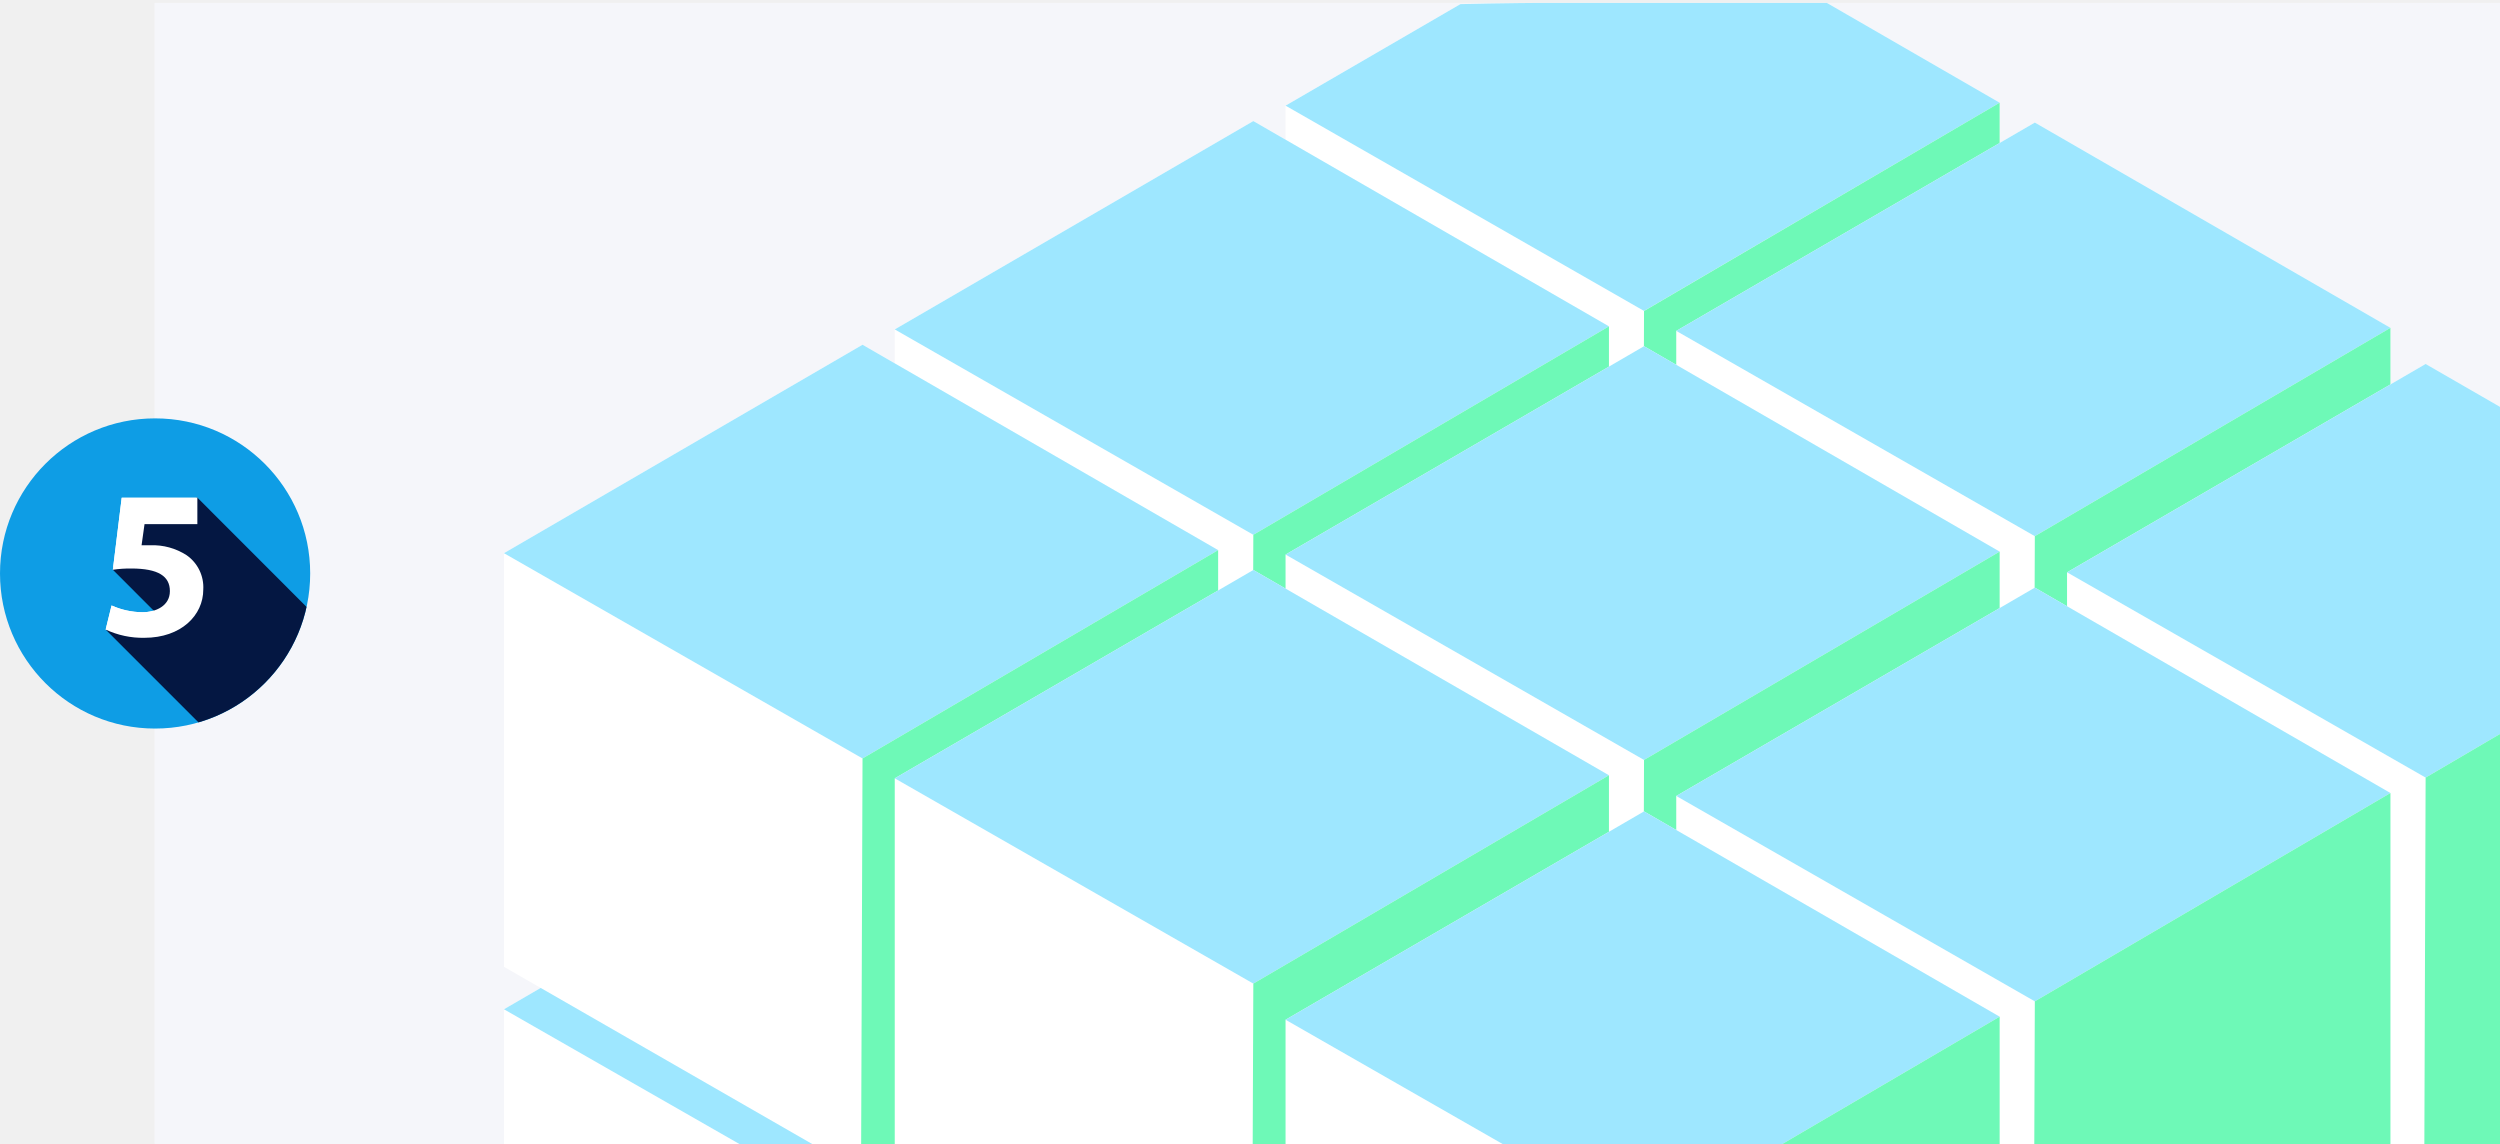
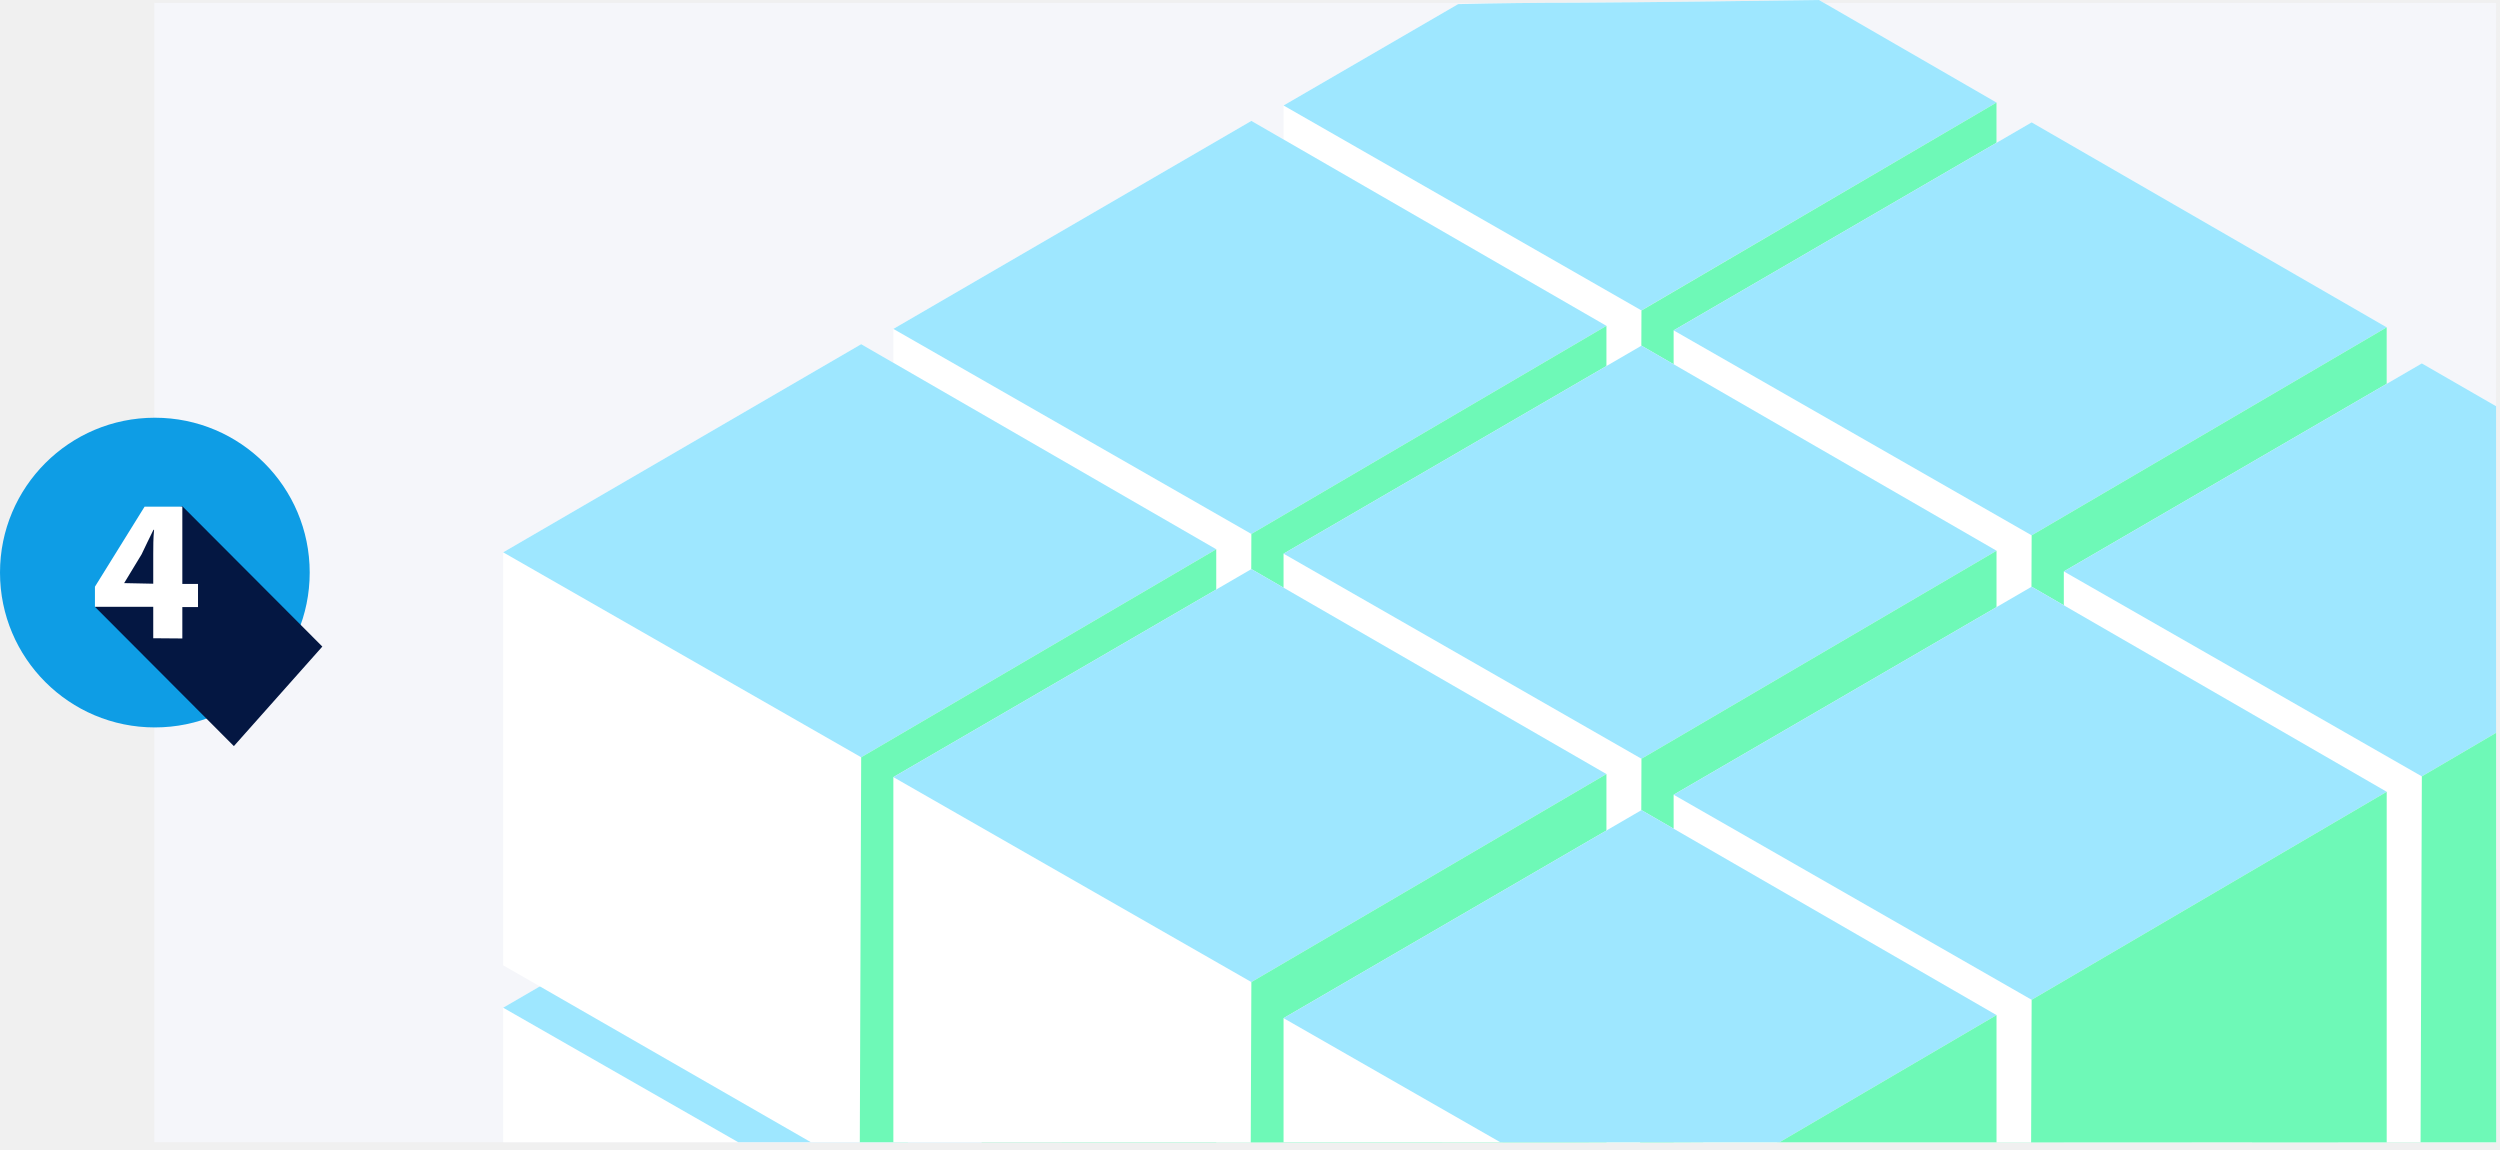
- <svg xmlns="http://www.w3.org/2000/svg" viewBox="0 0 236.63 108.28">
+ <svg xmlns="http://www.w3.org/2000/svg" width="237" height="109" viewBox="0 0 237 109" fill="none">
+   <g clip-path="url(#clip0)">
+     <path d="M236.63 0.28H14.63V108.28H236.63V0.28Z" fill="#F5F6FA" />
+     <path d="M14.68 68.96C22.788 68.96 29.36 62.387 29.36 54.28C29.36 46.172 22.788 39.6 14.68 39.6C6.572 39.6 0 46.172 0 54.28C0 62.387 6.572 68.96 14.68 68.96Z" fill="#0E9DE5" />
+     <path d="M161.451 108.28L189.271 92.05V52.89L155.611 33.46L121.681 53.18V92.33L149.421 108.28H161.451Z" fill="white" />
+     <path d="M155.611 33.46L121.681 53.18L155.611 72.61L189.271 52.89L155.611 33.46Z" fill="#6EF9B7" />
+     <path d="M161.45 108.28L189.27 92.05V52.89L155.61 72.61L155.49 108.28H161.45Z" fill="#26DB8D" />
+     <path d="M149.351 0.26C145.651 0.26 141.944 0.303 138.231 0.39L121.681 10V49.16L155.481 68.6L189.271 48.88V9.72L172.441 0C164.741 0.11 157.051 0.21 149.351 0.26Z" fill="white" />
+     <path d="M149.351 0.26C145.651 0.26 141.944 0.303 138.231 0.39L121.681 10L155.611 29.43L189.271 9.72L172.441 0C164.741 0.11 157.051 0.21 149.351 0.26Z" fill="#9EE7FF" />
+     <path d="M155.61 29.44L189.27 9.72V48.88L155.48 68.6L155.61 29.44Z" fill="#6EF9B7" />
+     <path d="M226.26 108.28V74.921L192.6 55.48L158.66 75.201V108.28H226.26Z" fill="white" />
+     <path d="M192.6 55.48L158.66 75.201L192.6 94.641L226.26 74.921L192.6 55.48Z" fill="#6EF9B7" />
+     <path d="M226.26 108.28V74.92L192.6 94.64L192.55 108.28H226.26Z" fill="#26DB8D" />
+     <path d="M158.66 31.32L192.6 11.6L226.26 31.03V70.19L192.46 89.91L158.66 70.47V31.32Z" fill="white" />
+     <path d="M192.6 11.6L158.66 31.32L192.6 50.75L226.26 31.03L192.6 11.6Z" fill="#9EE7FF" />
+     <path d="M192.6 50.75L226.26 31.03V70.19L192.46 89.91L192.6 50.75Z" fill="#6EF9B7" />
+     <path d="M236.63 82.4L229.59 78.33L195.65 98.05V108.28H236.63V82.4Z" fill="white" />
+     <path d="M236.63 82.4L229.59 78.33L195.65 98.05L213.51 108.28H236.63V82.4Z" fill="#6EF9B7" />
+     <path d="M236.63 38.51L229.59 34.45L195.65 54.17V93.32L221.67 108.28H236.63V38.51Z" fill="white" />
+     <path d="M236.63 38.51L229.59 34.45L195.65 54.17L229.59 73.6L236.63 69.47V38.51Z" fill="#9EE7FF" />
+     <path d="M236.63 69.47L229.59 73.6L229.47 108.28H236.63V69.47Z" fill="#6EF9B7" />
+     <path d="M152.29 108.28V74.06L118.63 54.63L84.69 74.35V108.28H152.29Z" fill="white" />
+     <path d="M118.63 54.63L84.69 74.35L118.63 93.79L152.29 74.06L118.63 54.63Z" fill="#6EF9B7" />
+     <path d="M152.29 108.28V74.06L118.63 93.79L118.58 108.28H152.29Z" fill="#26DB8D" />
+     <path d="M84.69 31.18L118.63 11.46L152.29 30.89V70.05L118.49 89.77L84.69 70.34V31.18Z" fill="white" />
+     <path d="M118.63 11.46L84.69 31.18L118.63 50.62L152.29 30.89L118.63 11.46Z" fill="#9EE7FF" />
+     <path d="M118.63 50.62L152.29 30.89V70.05L118.49 89.77L118.63 50.62Z" fill="#6EF9B7" />
+     <path d="M189.271 108.28V96.09L155.611 76.66L121.681 96.38V108.28H189.271Z" fill="white" />
+     <path d="M168.471 108.28L189.271 96.09L155.611 76.66L121.681 96.38L142.461 108.28H168.471Z" fill="#6EF9B7" />
+     <path d="M189.27 108.28V96.09L168.47 108.28H189.27Z" fill="#26DB8D" />
+     <path d="M160.281 108.28L189.271 91.359V52.209L155.611 32.77L121.681 52.489V91.65L150.611 108.28H160.281Z" fill="white" />
+     <path d="M155.611 32.77L121.681 52.489L155.611 71.93L189.271 52.209L155.611 32.77Z" fill="#9EE7FF" />
+     <path d="M160.28 108.28L189.27 91.36V52.21L155.61 71.93L155.49 108.28H160.28Z" fill="#6EF9B7" />
+     <path d="M207.8 108.28L192.6 99.51L177.5 108.28H207.8Z" fill="white" />
+     <path d="M207.8 108.28L192.6 99.51L177.5 108.28H207.8Z" fill="#6EF9B7" />
+     <path d="M226.26 108.28V75.06L192.6 55.62L158.66 75.34V108.28H226.26Z" fill="white" />
+     <path d="M192.6 55.62L158.66 75.34L192.6 94.78L226.26 75.06L192.6 55.62Z" fill="#9EE7FF" />
+     <path d="M226.26 108.28V75.06L192.6 94.78L192.55 108.28H226.26Z" fill="#6EF9B7" />
+     <path d="M115.3 108.28V95.24L81.64 75.81L47.7 95.53V108.28H115.3Z" fill="white" />
+     <path d="M93.04 108.28L115.3 95.24L81.64 75.81L47.7 95.53L69.98 108.28H93.04Z" fill="#9EE7FF" />
+     <path d="M115.3 108.28V95.24L93.04 108.28H115.3Z" fill="#26DB8D" />
+     <path d="M86.06 108.28L115.3 91.22V52.07L81.64 32.63L47.7 52.36V91.51L76.87 108.28H86.06Z" fill="white" />
+     <path d="M81.64 32.63L47.7 52.36L81.64 71.79L115.3 52.07L81.64 32.63Z" fill="#9EE7FF" />
+     <path d="M86.06 108.28L115.3 91.22V52.07L81.64 71.79L81.51 108.28H86.06Z" fill="#6EF9B7" />
+     <path d="M136.721 108.28L118.631 97.83L100.641 108.28H136.721Z" fill="white" />
+     <path d="M136.721 108.28L118.631 97.83L100.641 108.28H136.721Z" fill="#6EF9B7" />
+     <path d="M152.29 108.28V73.38L118.63 53.95L84.69 73.67V108.28H152.29Z" fill="white" />
+     <path d="M118.63 53.95L84.69 73.67L118.63 93.1L152.29 73.38L118.63 53.95Z" fill="#9EE7FF" />
+     <path d="M152.29 108.28V73.38L118.63 93.1L118.57 108.28H152.29Z" fill="#6EF9B7" />
+     <path d="M189.271 108.28V96.23L155.611 76.8L121.681 96.52V108.28H189.271Z" fill="white" />
+     <path d="M168.701 108.28L189.271 96.23L155.611 76.8L121.681 96.52L142.221 108.28H168.701Z" fill="#9EE7FF" />
+     <path d="M189.27 108.28V96.231L168.7 108.28H189.27Z" fill="#6EF9B7" />
+     <path d="M9 57.526L22.171 70.731L30.558 61.295L17.297 48L13.886 49.005L9 57.526Z" fill="#041742" />
+     <path d="M14.527 60.505V57.525H9V55.618L13.706 48.033H17.285V55.358H18.771V57.548H17.285V60.527L14.527 60.505ZM14.527 55.336V52.548C14.527 51.803 14.527 51.035 14.606 50.223H14.55C14.145 51.035 13.796 51.769 13.424 52.548L11.769 55.279L14.527 55.336Z" fill="white" />
+   </g>
  <defs>
-     <style>.cls-1{fill:none;}.cls-2{fill:#f5f6fa;}.cls-3{fill:#0e9de5;}.cls-4{fill:#fff;}.cls-5{clip-path:url(#clip-path);}.cls-6{fill:#041742;}.cls-7{clip-path:url(#clip-path-2);}.cls-8{fill:#6ef9b7;}.cls-9{fill:#26db8d;}.cls-10{fill:#9ee7ff;}</style>
-     <clipPath id="clip-path">
-       <circle class="cls-1" cx="14.68" cy="54.28" r="14.68" />
-     </clipPath>
-     <clipPath id="clip-path-2">
-       <rect class="cls-1" x="14.63" y="0.28" width="222" height="108" />
+     <clipPath id="clip0">
+       <rect width="236.63" height="108.28" fill="white" />
    </clipPath>
  </defs>
-   <g id="Layer_2" data-name="Layer 2">
-     <g id="Layer_1-2" data-name="Layer 1">
-       <rect class="cls-2" x="14.63" y="0.28" width="222" height="108" />
-       <circle class="cls-3" cx="14.68" cy="54.28" r="14.68" />
-       <path class="cls-4" d="M18.68,49.61h-5l-.28,2c.28,0,.52,0,.84,0a5.9,5.9,0,0,1,3.42.94,3.7,3.7,0,0,1,1.58,3.26c0,2.42-2.08,4.56-5.58,4.56A8.26,8.26,0,0,1,10,59.59l.56-2.28a7.27,7.27,0,0,0,2.92.64c1.26,0,2.6-.6,2.6-2S15,53.81,12.42,53.81a10.78,10.78,0,0,0-1.74.12l.84-6.82h7.16Z" />
-       <g class="cls-5">
-         <polygon class="cls-6" points="18.68 47.1 30.3 58.73 26.23 70.41 23.52 73.11 10 59.59 15.44 58.69 10.68 53.93 12.65 48.36 18.68 47.1" />
-       </g>
-       <path class="cls-4" d="M18.68,49.61h-5l-.28,2c.28,0,.52,0,.84,0a5.9,5.9,0,0,1,3.42.94,3.7,3.7,0,0,1,1.58,3.26c0,2.42-2.08,4.56-5.58,4.56A8.26,8.26,0,0,1,10,59.59l.56-2.28a7.27,7.27,0,0,0,2.92.64c1.26,0,2.6-.6,2.6-2S15,53.81,12.42,53.81a10.78,10.78,0,0,0-1.74.12l.84-6.82h7.16Z" />
-       <g class="cls-7">
-         <polygon class="cls-4" points="161.45 108.28 189.27 92.05 189.27 52.89 155.61 33.46 121.68 53.18 121.68 92.33 149.42 108.28 161.45 108.28" />
-         <polygon class="cls-8" points="155.61 33.46 121.68 53.18 155.61 72.61 189.27 52.89 155.61 33.46" />
-         <polygon class="cls-9" points="161.45 108.28 189.27 92.05 189.27 52.89 155.61 72.61 155.49 108.28 161.45 108.28" />
-         <path class="cls-4" d="M149.35.26q-5.55,0-11.12.13L121.68,10V49.16l33.8,19.44,33.79-19.72V9.72L172.44,0C164.74.11,157.05.21,149.35.26Z" />
-         <path class="cls-10" d="M149.35.26q-5.55,0-11.12.13L121.68,10l33.93,19.43L189.27,9.72,172.44,0C164.74.11,157.05.21,149.35.26Z" />
-         <polygon class="cls-8" points="155.61 29.44 189.27 9.72 189.27 48.88 155.48 68.6 155.61 29.44" />
-         <polygon class="cls-4" points="226.26 108.28 226.26 74.92 192.6 55.48 158.66 75.2 158.66 108.28 226.26 108.28" />
-         <polygon class="cls-8" points="192.6 55.48 158.66 75.2 192.6 94.64 226.26 74.92 192.6 55.48" />
-         <polygon class="cls-9" points="226.26 108.28 226.26 74.92 192.6 94.64 192.55 108.28 226.26 108.28" />
-         <polygon class="cls-4" points="158.66 31.32 192.6 11.6 226.26 31.03 226.26 70.19 192.46 89.91 158.66 70.47 158.66 31.32" />
-         <polygon class="cls-10" points="192.6 11.6 158.66 31.32 192.6 50.75 226.26 31.03 192.6 11.6" />
-         <polygon class="cls-8" points="192.6 50.75 226.26 31.03 226.26 70.19 192.46 89.91 192.6 50.75" />
-         <polygon class="cls-4" points="236.63 82.4 229.59 78.33 195.65 98.05 195.65 108.28 236.63 108.28 236.63 82.4" />
-         <polygon class="cls-8" points="236.63 82.4 229.59 78.33 195.65 98.05 213.51 108.28 236.63 108.28 236.63 82.4" />
-         <polygon class="cls-4" points="236.63 38.51 229.59 34.45 195.65 54.17 195.65 93.32 221.67 108.28 236.63 108.28 236.63 38.51" />
-         <polygon class="cls-10" points="236.63 38.51 229.59 34.45 195.65 54.17 229.59 73.6 236.63 69.47 236.63 38.51" />
-         <polygon class="cls-8" points="236.63 69.47 229.59 73.6 229.47 108.28 236.63 108.28 236.63 69.47" />
-         <polygon class="cls-4" points="152.29 108.28 152.29 74.06 118.63 54.63 84.69 74.35 84.69 108.28 152.29 108.28" />
-         <polygon class="cls-8" points="118.63 54.63 84.69 74.35 118.63 93.79 152.29 74.06 118.63 54.63" />
-         <polygon class="cls-9" points="152.29 108.28 152.29 74.06 118.63 93.79 118.58 108.28 152.29 108.28" />
-         <polygon class="cls-4" points="84.69 31.18 118.63 11.46 152.29 30.89 152.29 70.05 118.49 89.77 84.69 70.34 84.69 31.18" />
-         <polygon class="cls-10" points="118.63 11.46 84.69 31.18 118.63 50.62 152.29 30.89 118.63 11.46" />
-         <polygon class="cls-8" points="118.63 50.62 152.29 30.89 152.29 70.05 118.49 89.77 118.63 50.62" />
-         <polygon class="cls-4" points="189.27 108.28 189.27 96.09 155.61 76.66 121.68 96.38 121.68 108.28 189.27 108.28" />
-         <polygon class="cls-8" points="168.47 108.28 189.27 96.09 155.61 76.66 121.68 96.38 142.46 108.28 168.47 108.28" />
-         <polygon class="cls-9" points="189.27 108.28 189.27 96.09 168.47 108.28 189.27 108.28" />
-         <polygon class="cls-4" points="160.28 108.28 189.27 91.36 189.27 52.21 155.61 32.77 121.68 52.49 121.68 91.65 150.61 108.28 160.28 108.28" />
-         <polygon class="cls-10" points="155.61 32.77 121.68 52.49 155.61 71.93 189.27 52.21 155.61 32.77" />
-         <polygon class="cls-8" points="160.28 108.28 189.27 91.36 189.27 52.21 155.61 71.93 155.49 108.28 160.28 108.28" />
-         <polygon class="cls-4" points="207.8 108.28 192.6 99.51 177.5 108.28 207.8 108.28" />
-         <polygon class="cls-8" points="207.8 108.28 192.6 99.51 177.5 108.28 207.8 108.28" />
-         <polygon class="cls-4" points="226.26 108.28 226.26 75.06 192.6 55.62 158.66 75.34 158.66 108.28 226.26 108.28" />
-         <polygon class="cls-10" points="192.6 55.62 158.66 75.34 192.6 94.78 226.26 75.06 192.6 55.62" />
-         <polygon class="cls-8" points="226.26 108.28 226.26 75.06 192.6 94.78 192.55 108.28 226.26 108.28" />
-         <polygon class="cls-4" points="115.3 108.28 115.3 95.24 81.64 75.81 47.7 95.53 47.7 108.28 115.3 108.28" />
-         <polygon class="cls-10" points="93.04 108.28 115.3 95.24 81.64 75.81 47.7 95.53 69.98 108.28 93.04 108.28" />
-         <polygon class="cls-9" points="115.3 108.28 115.3 95.24 93.04 108.28 115.3 108.28" />
-         <polygon class="cls-4" points="86.06 108.28 115.3 91.22 115.3 52.07 81.64 32.63 47.7 52.36 47.7 91.51 76.87 108.28 86.06 108.28" />
-         <polygon class="cls-10" points="81.64 32.63 47.7 52.36 81.64 71.79 115.3 52.07 81.64 32.63" />
-         <polygon class="cls-8" points="86.06 108.28 115.3 91.22 115.3 52.07 81.64 71.79 81.51 108.28 86.06 108.28" />
-         <polygon class="cls-4" points="136.72 108.28 118.63 97.83 100.64 108.28 136.72 108.28" />
-         <polygon class="cls-8" points="136.72 108.28 118.63 97.83 100.64 108.28 136.72 108.28" />
-         <polygon class="cls-4" points="152.29 108.28 152.29 73.38 118.63 53.95 84.69 73.67 84.69 108.28 152.29 108.28" />
-         <polygon class="cls-10" points="118.63 53.95 84.69 73.67 118.63 93.1 152.29 73.38 118.63 53.95" />
-         <polygon class="cls-8" points="152.29 108.28 152.29 73.38 118.63 93.1 118.57 108.28 152.29 108.28" />
-         <polygon class="cls-4" points="189.27 108.28 189.27 96.23 155.61 76.8 121.68 96.52 121.68 108.28 189.27 108.28" />
-         <polygon class="cls-10" points="168.7 108.28 189.27 96.23 155.61 76.8 121.68 96.52 142.22 108.28 168.7 108.28" />
-         <polygon class="cls-8" points="189.27 108.28 189.27 96.23 168.7 108.28 189.27 108.28" />
-       </g>
-     </g>
-   </g>
</svg>
